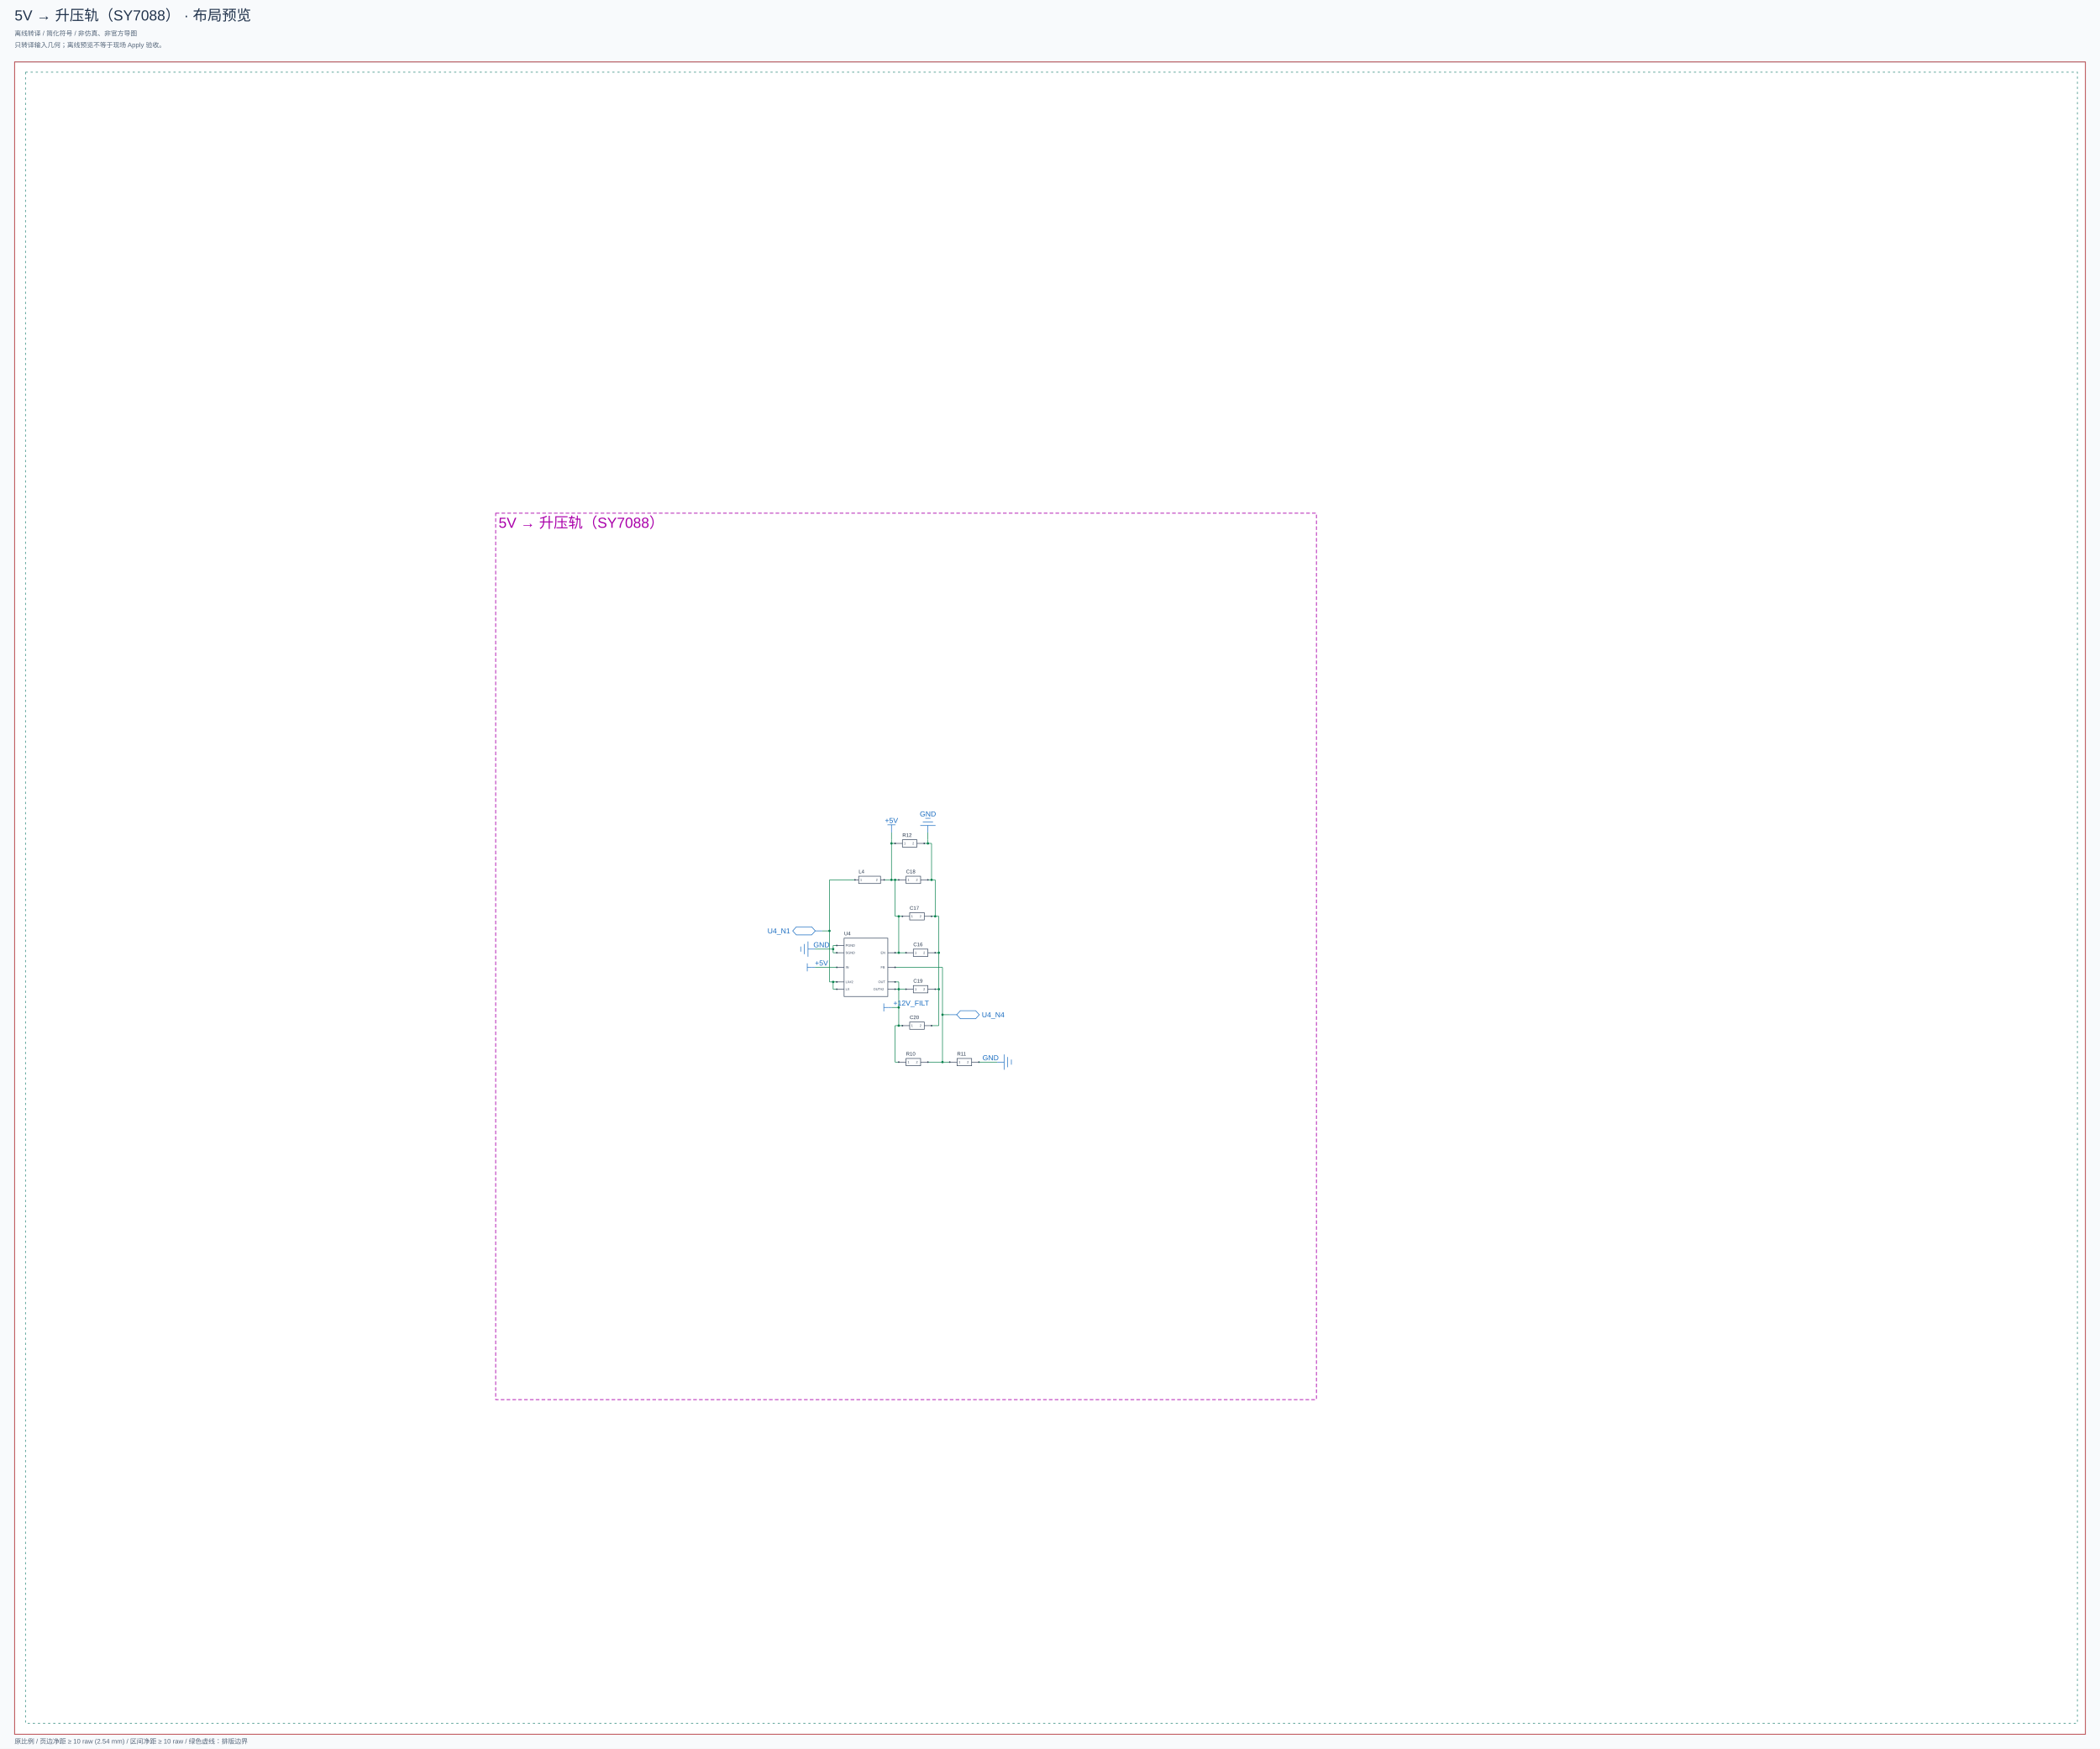
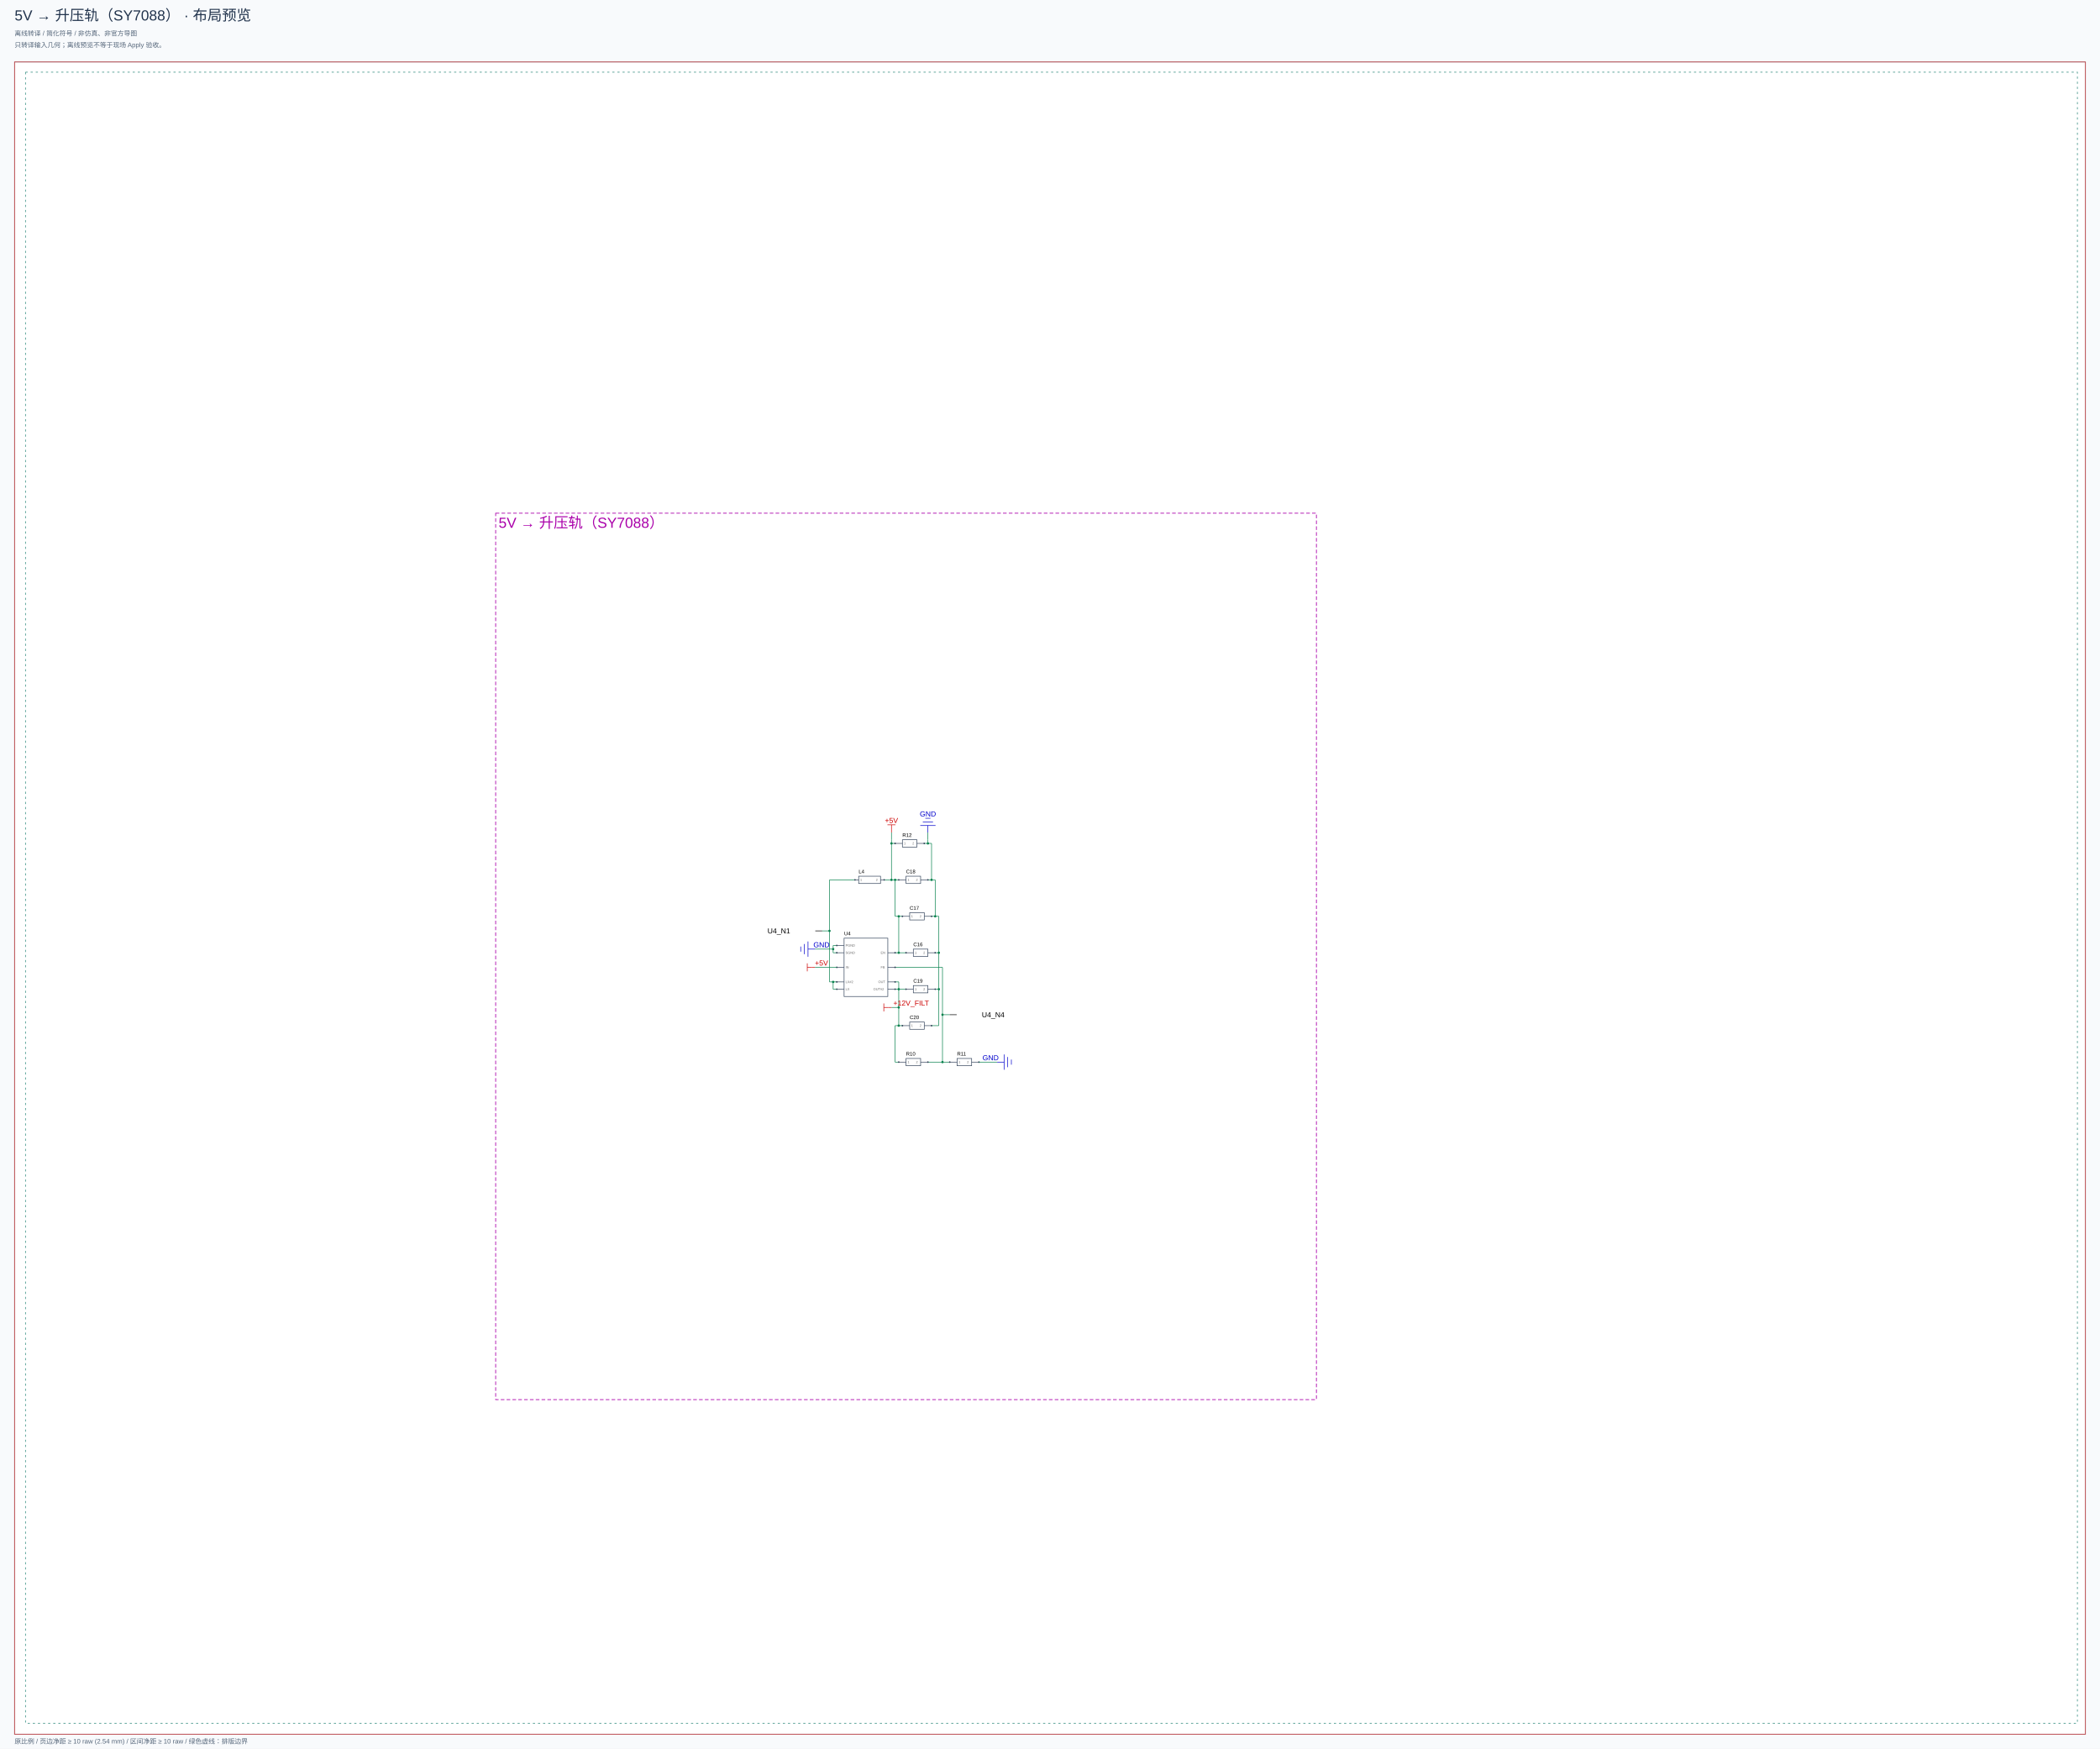
<svg xmlns="http://www.w3.org/2000/svg" width="5762" height="4798" viewBox="0 0 2881 2399">
  <rect width="100%" height="100%" fill="#f8fafc" />
  <g font-family="Arial,PingFang SC,sans-serif">
    <text x="20" y="28" font-size="20" fill="#22344d" text-anchor="start">5V → 升压轨（SY7088） · 布局预览</text>
    <text x="20" y="49" font-size="9" fill="#546579" text-anchor="start">离线转译 / 简化符号 / 非仿真、非官方导图</text>
    <text x="20" y="65" font-size="9" fill="#546579" text-anchor="start">只转译输入几何；离线预览不等于现场 Apply 验收。</text>
    <rect x="20" y="85" width="2841" height="2294" fill="white" stroke="#94a3b8" stroke-dasharray="" />
    <rect x="20" y="85" width="2841" height="2294" fill="none" stroke="#c74747" stroke-dasharray="" />
    <rect x="35" y="99" width="2815" height="2265" fill="none" stroke="#4a998e" stroke-dasharray="3 4" />
    <rect x="1457" y="1489" width="190" height="76" fill="#f8fafc" stroke="#94a3b8" />
    <text x="1463" y="1504" font-size="8" fill="#334155" text-anchor="start">SHEET M4</text>
    <text x="1463" y="1517" font-size="8" fill="#334155" text-anchor="start">REV A</text>
    <text x="1463" y="1530" font-size="8" fill="#334155" text-anchor="start">PAGE 1/1</text>
    <text x="1463" y="1543" font-size="8" fill="#334155" text-anchor="start">2026-11-06</text>
    <text x="1463" y="1556" font-size="8" fill="#334155" text-anchor="start">EasyCirq</text>
    <text x="20" y="2392" font-size="9" fill="#546579" text-anchor="start">原比例 / 页边净距 ≥ 10 raw (2.54 mm) / 区间净距 ≥ 10 raw / 绿色虚线：排版边界</text>
    <rect x="680" y="704" width="1126" height="1216" fill="white" stroke="#aa00aa" stroke-dasharray="5 3" />
    <text x="684" y="724" font-size="20" fill="#aa00aa" text-anchor="start">5V → 升压轨（SY7088）</text>
    <path d="M1143 1347 L1143 1357" fill="none" stroke="#07814d" stroke-width="0.8" />
    <path d="M1143 1357 L1148 1357" fill="none" stroke="#07814d" stroke-width="0.8" />
    <path d="M1173 1207 L1138 1207" fill="none" stroke="#07814d" stroke-width="0.8" />
    <path d="M1138 1207 L1138 1347" fill="none" stroke="#07814d" stroke-width="0.8" />
    <path d="M1138 1347 L1143 1347" fill="none" stroke="#07814d" stroke-width="0.8" />
    <path d="M1143 1347 L1148 1347" fill="none" stroke="#07814d" stroke-width="0.8" />
    <path d="M1303 1457 L1293 1457" fill="none" stroke="#07814d" stroke-width="0.8" />
    <path d="M1293 1457 L1273 1457" fill="none" stroke="#07814d" stroke-width="0.8" />
    <path d="M1228 1327 L1293 1327" fill="none" stroke="#07814d" stroke-width="0.8" />
    <path d="M1293 1327 L1293 1457" fill="none" stroke="#07814d" stroke-width="0.8" />
    <path d="M1143 1297 L1148 1297" fill="none" stroke="#07814d" stroke-width="0.8" />
    <path d="M1283 1307 L1288 1307" fill="none" stroke="#07814d" stroke-width="0.8" />
    <path d="M1283 1207 L1283 1257" fill="none" stroke="#07814d" stroke-width="0.8" />
    <path d="M1278 1257 L1283 1257" fill="none" stroke="#07814d" stroke-width="0.8" />
    <path d="M1283 1257 L1288 1257" fill="none" stroke="#07814d" stroke-width="0.8" />
    <path d="M1278 1407 L1288 1407" fill="none" stroke="#07814d" stroke-width="0.8" />
    <path d="M1288 1407 L1288 1357" fill="none" stroke="#07814d" stroke-width="0.8" />
    <path d="M1288 1357 L1288 1307" fill="none" stroke="#07814d" stroke-width="0.8" />
    <path d="M1288 1307 L1288 1257" fill="none" stroke="#07814d" stroke-width="0.8" />
    <path d="M1283 1357 L1288 1357" fill="none" stroke="#07814d" stroke-width="0.8" />
    <path d="M1278 1157 L1278 1207" fill="none" stroke="#07814d" stroke-width="0.8" />
    <path d="M1273 1207 L1278 1207" fill="none" stroke="#07814d" stroke-width="0.8" />
    <path d="M1278 1207 L1283 1207" fill="none" stroke="#07814d" stroke-width="0.8" />
    <path d="M1233 1347 L1228 1347" fill="none" stroke="#07814d" stroke-width="0.8" />
    <path d="M1233 1257 L1233 1307" fill="none" stroke="#07814d" stroke-width="0.8" />
    <path d="M1228 1307 L1233 1307" fill="none" stroke="#07814d" stroke-width="0.8" />
    <path d="M1233 1307 L1243 1307" fill="none" stroke="#07814d" stroke-width="0.8" />
    <path d="M1228 1207 L1228 1257" fill="none" stroke="#07814d" stroke-width="0.8" />
    <path d="M1228 1257 L1233 1257" fill="none" stroke="#07814d" stroke-width="0.8" />
    <path d="M1233 1257 L1238 1257" fill="none" stroke="#07814d" stroke-width="0.8" />
    <path d="M1213 1207 L1223 1207" fill="none" stroke="#07814d" stroke-width="0.8" />
    <path d="M1223 1207 L1228 1207" fill="none" stroke="#07814d" stroke-width="0.8" />
    <path d="M1228 1207 L1233 1207" fill="none" stroke="#07814d" stroke-width="0.8" />
    <path d="M1233 1457 L1228 1457" fill="none" stroke="#07814d" stroke-width="0.8" />
    <path d="M1228 1457 L1228 1407" fill="none" stroke="#07814d" stroke-width="0.8" />
    <path d="M1228 1407 L1233 1407" fill="none" stroke="#07814d" stroke-width="0.8" />
    <path d="M1233 1407 L1238 1407" fill="none" stroke="#07814d" stroke-width="0.8" />
    <path d="M1143 1307 L1148 1307" fill="none" stroke="#07814d" stroke-width="0.8" />
    <path d="M1143 1307 L1143 1297" fill="none" stroke="#07814d" stroke-width="0.8" />
    <path d="M1268 1157 L1273 1157" fill="none" stroke="#07814d" stroke-width="0.8" />
    <path d="M1273 1157 L1278 1157" fill="none" stroke="#07814d" stroke-width="0.8" />
    <path d="M1273 1157 L1273 1152" fill="none" stroke="#07814d" stroke-width="0.8" />
    <path d="M1223 1157 L1228 1157" fill="none" stroke="#07814d" stroke-width="0.8" />
    <path d="M1223 1207 L1223 1157" fill="none" stroke="#07814d" stroke-width="0.8" />
    <path d="M1223 1157 L1223 1152" fill="none" stroke="#07814d" stroke-width="0.8" />
    <path d="M1228 1357 L1233 1357" fill="none" stroke="#07814d" stroke-width="0.8" />
    <path d="M1233 1357 L1243 1357" fill="none" stroke="#07814d" stroke-width="0.8" />
    <path d="M1233 1407 L1233 1357" fill="none" stroke="#07814d" stroke-width="0.8" />
    <path d="M1233 1357 L1233 1347" fill="none" stroke="#07814d" stroke-width="0.8" />
    <rect x="1158" y="1287" width="60" height="80" fill="white" stroke="#34445b" stroke-width="0.8" />
-     <text x="1158" y="1283" font-size="7" fill="#24344a" text-anchor="start">U4</text>
+     <text x="1158" y="1283" font-size="7" fill="#000000" text-anchor="start">U4</text>
    <path d="M1218 1307 L1228 1307" fill="none" stroke="#34445b" stroke-width="0.8" />
-     <text x="1208.25" y="1308.5" font-size="4.5" fill="#34445b" text-anchor="start">EN</text>
+     <text x="1208.25" y="1308.5" font-size="4.5" fill="#666666" text-anchor="start">EN</text>
    <circle cx="1228" cy="1307" r="1.1" fill="#34445b" />
    <path d="M1218 1327 L1228 1327" fill="none" stroke="#34445b" stroke-width="0.8" />
-     <text x="1208.25" y="1328.5" font-size="4.5" fill="#34445b" text-anchor="start">FB</text>
+     <text x="1208.25" y="1328.5" font-size="4.5" fill="#666666" text-anchor="start">FB</text>
    <circle cx="1228" cy="1327" r="1.1" fill="#34445b" />
    <path d="M1158 1327 L1148 1327" fill="none" stroke="#34445b" stroke-width="0.8" />
-     <text x="1160" y="1328.5" font-size="4.5" fill="#34445b" text-anchor="start">IN</text>
+     <text x="1160" y="1328.5" font-size="4.5" fill="#666666" text-anchor="start">IN</text>
    <circle cx="1148" cy="1327" r="1.1" fill="#34445b" />
    <path d="M1158 1357 L1148 1357" fill="none" stroke="#34445b" stroke-width="0.8" />
-     <text x="1160" y="1358.5" font-size="4.5" fill="#34445b" text-anchor="start">LX</text>
+     <text x="1160" y="1358.5" font-size="4.5" fill="#666666" text-anchor="start">LX</text>
    <circle cx="1148" cy="1357" r="1.1" fill="#34445b" />
    <path d="M1158 1347 L1148 1347" fill="none" stroke="#34445b" stroke-width="0.8" />
-     <text x="1160" y="1348.5" font-size="4.5" fill="#34445b" text-anchor="start">LX#2</text>
+     <text x="1160" y="1348.5" font-size="4.5" fill="#666666" text-anchor="start">LX#2</text>
    <circle cx="1148" cy="1347" r="1.1" fill="#34445b" />
    <path d="M1218 1347 L1228 1347" fill="none" stroke="#34445b" stroke-width="0.8" />
-     <text x="1204.875" y="1348.5" font-size="4.5" fill="#34445b" text-anchor="start">OUT</text>
+     <text x="1204.875" y="1348.5" font-size="4.5" fill="#666666" text-anchor="start">OUT</text>
    <circle cx="1228" cy="1347" r="1.1" fill="#34445b" />
    <path d="M1218 1357 L1228 1357" fill="none" stroke="#34445b" stroke-width="0.8" />
-     <text x="1198.125" y="1358.5" font-size="4.5" fill="#34445b" text-anchor="start">OUT#2</text>
+     <text x="1198.125" y="1358.5" font-size="4.5" fill="#666666" text-anchor="start">OUT#2</text>
    <circle cx="1228" cy="1357" r="1.1" fill="#34445b" />
    <path d="M1158 1297 L1148 1297" fill="none" stroke="#34445b" stroke-width="0.8" />
-     <text x="1160" y="1298.5" font-size="4.5" fill="#34445b" text-anchor="start">PGND</text>
+     <text x="1160" y="1298.5" font-size="4.5" fill="#666666" text-anchor="start">PGND</text>
    <circle cx="1148" cy="1297" r="1.1" fill="#34445b" />
    <path d="M1158 1307 L1148 1307" fill="none" stroke="#34445b" stroke-width="0.8" />
-     <text x="1160" y="1308.5" font-size="4.5" fill="#34445b" text-anchor="start">SGND</text>
+     <text x="1160" y="1308.5" font-size="4.5" fill="#666666" text-anchor="start">SGND</text>
    <circle cx="1148" cy="1307" r="1.1" fill="#34445b" />
    <rect x="1253" y="1302" width="20" height="10" fill="white" stroke="#34445b" stroke-width="0.8" />
-     <text x="1253" y="1298" font-size="7" fill="#24344a" text-anchor="start">C16</text>
+     <text x="1253" y="1298" font-size="7" fill="#000000" text-anchor="start">C16</text>
    <path d="M1253 1307 L1243 1307" fill="none" stroke="#34445b" stroke-width="0.8" />
-     <text x="1255" y="1308.5" font-size="4.5" fill="#34445b" text-anchor="start">1</text>
+     <text x="1255" y="1308.5" font-size="4.5" fill="#666666" text-anchor="start">1</text>
    <circle cx="1243" cy="1307" r="1.1" fill="#34445b" />
    <path d="M1273 1307 L1283 1307" fill="none" stroke="#34445b" stroke-width="0.8" />
-     <text x="1266.625" y="1308.5" font-size="4.5" fill="#34445b" text-anchor="start">2</text>
+     <text x="1266.625" y="1308.5" font-size="4.5" fill="#666666" text-anchor="start">2</text>
    <circle cx="1283" cy="1307" r="1.1" fill="#34445b" />
    <rect x="1248" y="1252" width="20" height="10" fill="white" stroke="#34445b" stroke-width="0.8" />
-     <text x="1248" y="1248" font-size="7" fill="#24344a" text-anchor="start">C17</text>
+     <text x="1248" y="1248" font-size="7" fill="#000000" text-anchor="start">C17</text>
    <path d="M1248 1257 L1238 1257" fill="none" stroke="#34445b" stroke-width="0.8" />
-     <text x="1250" y="1258.5" font-size="4.5" fill="#34445b" text-anchor="start">1</text>
+     <text x="1250" y="1258.5" font-size="4.5" fill="#666666" text-anchor="start">1</text>
    <circle cx="1238" cy="1257" r="1.1" fill="#34445b" />
    <path d="M1268 1257 L1278 1257" fill="none" stroke="#34445b" stroke-width="0.8" />
-     <text x="1261.625" y="1258.5" font-size="4.5" fill="#34445b" text-anchor="start">2</text>
+     <text x="1261.625" y="1258.5" font-size="4.5" fill="#666666" text-anchor="start">2</text>
    <circle cx="1278" cy="1257" r="1.1" fill="#34445b" />
    <rect x="1243" y="1202" width="20" height="10" fill="white" stroke="#34445b" stroke-width="0.8" />
-     <text x="1243" y="1198" font-size="7" fill="#24344a" text-anchor="start">C18</text>
+     <text x="1243" y="1198" font-size="7" fill="#000000" text-anchor="start">C18</text>
    <path d="M1243 1207 L1233 1207" fill="none" stroke="#34445b" stroke-width="0.8" />
-     <text x="1245" y="1208.5" font-size="4.5" fill="#34445b" text-anchor="start">1</text>
+     <text x="1245" y="1208.5" font-size="4.5" fill="#666666" text-anchor="start">1</text>
    <circle cx="1233" cy="1207" r="1.1" fill="#34445b" />
    <path d="M1263 1207 L1273 1207" fill="none" stroke="#34445b" stroke-width="0.8" />
-     <text x="1256.625" y="1208.5" font-size="4.5" fill="#34445b" text-anchor="start">2</text>
+     <text x="1256.625" y="1208.5" font-size="4.5" fill="#666666" text-anchor="start">2</text>
    <circle cx="1273" cy="1207" r="1.1" fill="#34445b" />
    <rect x="1253" y="1352" width="20" height="10" fill="white" stroke="#34445b" stroke-width="0.8" />
-     <text x="1253" y="1348" font-size="7" fill="#24344a" text-anchor="start">C19</text>
+     <text x="1253" y="1348" font-size="7" fill="#000000" text-anchor="start">C19</text>
    <path d="M1253 1357 L1243 1357" fill="none" stroke="#34445b" stroke-width="0.8" />
-     <text x="1255" y="1358.5" font-size="4.5" fill="#34445b" text-anchor="start">1</text>
+     <text x="1255" y="1358.5" font-size="4.5" fill="#666666" text-anchor="start">1</text>
    <circle cx="1243" cy="1357" r="1.1" fill="#34445b" />
    <path d="M1273 1357 L1283 1357" fill="none" stroke="#34445b" stroke-width="0.8" />
-     <text x="1266.625" y="1358.5" font-size="4.5" fill="#34445b" text-anchor="start">2</text>
+     <text x="1266.625" y="1358.5" font-size="4.5" fill="#666666" text-anchor="start">2</text>
    <circle cx="1283" cy="1357" r="1.1" fill="#34445b" />
    <rect x="1248" y="1402" width="20" height="10" fill="white" stroke="#34445b" stroke-width="0.8" />
-     <text x="1248" y="1398" font-size="7" fill="#24344a" text-anchor="start">C20</text>
+     <text x="1248" y="1398" font-size="7" fill="#000000" text-anchor="start">C20</text>
    <path d="M1248 1407 L1238 1407" fill="none" stroke="#34445b" stroke-width="0.8" />
-     <text x="1250" y="1408.5" font-size="4.5" fill="#34445b" text-anchor="start">1</text>
+     <text x="1250" y="1408.5" font-size="4.5" fill="#666666" text-anchor="start">1</text>
    <circle cx="1238" cy="1407" r="1.1" fill="#34445b" />
    <path d="M1268 1407 L1278 1407" fill="none" stroke="#34445b" stroke-width="0.8" />
-     <text x="1261.625" y="1408.5" font-size="4.5" fill="#34445b" text-anchor="start">2</text>
+     <text x="1261.625" y="1408.5" font-size="4.5" fill="#666666" text-anchor="start">2</text>
    <circle cx="1278" cy="1407" r="1.1" fill="#34445b" />
    <rect x="1238" y="1152" width="20" height="10" fill="white" stroke="#34445b" stroke-width="0.8" />
-     <text x="1238" y="1148" font-size="7" fill="#24344a" text-anchor="start">R12</text>
+     <text x="1238" y="1148" font-size="7" fill="#000000" text-anchor="start">R12</text>
    <path d="M1238 1157 L1228 1157" fill="none" stroke="#34445b" stroke-width="0.8" />
-     <text x="1240" y="1158.5" font-size="4.5" fill="#34445b" text-anchor="start">1</text>
+     <text x="1240" y="1158.5" font-size="4.5" fill="#666666" text-anchor="start">1</text>
    <circle cx="1228" cy="1157" r="1.1" fill="#34445b" />
    <path d="M1258 1157 L1268 1157" fill="none" stroke="#34445b" stroke-width="0.8" />
-     <text x="1251.625" y="1158.5" font-size="4.5" fill="#34445b" text-anchor="start">2</text>
+     <text x="1251.625" y="1158.5" font-size="4.5" fill="#666666" text-anchor="start">2</text>
    <circle cx="1268" cy="1157" r="1.1" fill="#34445b" />
    <rect x="1178" y="1202" width="30" height="10" fill="white" stroke="#34445b" stroke-width="0.8" />
-     <text x="1178" y="1198" font-size="7" fill="#24344a" text-anchor="start">L4</text>
+     <text x="1178" y="1198" font-size="7" fill="#000000" text-anchor="start">L4</text>
    <path d="M1178 1207 L1173 1207" fill="none" stroke="#34445b" stroke-width="0.8" />
-     <text x="1180" y="1208.5" font-size="4.5" fill="#34445b" text-anchor="start">1</text>
+     <text x="1180" y="1208.5" font-size="4.5" fill="#666666" text-anchor="start">1</text>
    <circle cx="1173" cy="1207" r="1.1" fill="#34445b" />
    <path d="M1208 1207 L1213 1207" fill="none" stroke="#34445b" stroke-width="0.8" />
-     <text x="1201.625" y="1208.5" font-size="4.5" fill="#34445b" text-anchor="start">2</text>
+     <text x="1201.625" y="1208.5" font-size="4.5" fill="#666666" text-anchor="start">2</text>
    <circle cx="1213" cy="1207" r="1.1" fill="#34445b" />
    <rect x="1243" y="1452" width="20" height="10" fill="white" stroke="#34445b" stroke-width="0.8" />
-     <text x="1243" y="1448" font-size="7" fill="#24344a" text-anchor="start">R10</text>
+     <text x="1243" y="1448" font-size="7" fill="#000000" text-anchor="start">R10</text>
    <path d="M1243 1457 L1233 1457" fill="none" stroke="#34445b" stroke-width="0.8" />
-     <text x="1245" y="1458.5" font-size="4.5" fill="#34445b" text-anchor="start">1</text>
+     <text x="1245" y="1458.5" font-size="4.5" fill="#666666" text-anchor="start">1</text>
    <circle cx="1233" cy="1457" r="1.1" fill="#34445b" />
    <path d="M1263 1457 L1273 1457" fill="none" stroke="#34445b" stroke-width="0.8" />
-     <text x="1256.625" y="1458.5" font-size="4.5" fill="#34445b" text-anchor="start">2</text>
+     <text x="1256.625" y="1458.5" font-size="4.5" fill="#666666" text-anchor="start">2</text>
    <circle cx="1273" cy="1457" r="1.1" fill="#34445b" />
    <rect x="1313" y="1452" width="20" height="10" fill="white" stroke="#34445b" stroke-width="0.8" />
-     <text x="1313" y="1448" font-size="7" fill="#24344a" text-anchor="start">R11</text>
+     <text x="1313" y="1448" font-size="7" fill="#000000" text-anchor="start">R11</text>
    <path d="M1313 1457 L1303 1457" fill="none" stroke="#34445b" stroke-width="0.8" />
-     <text x="1315" y="1458.5" font-size="4.5" fill="#34445b" text-anchor="start">1</text>
+     <text x="1315" y="1458.5" font-size="4.5" fill="#666666" text-anchor="start">1</text>
    <circle cx="1303" cy="1457" r="1.1" fill="#34445b" />
    <path d="M1333 1457 L1343 1457" fill="none" stroke="#34445b" stroke-width="0.8" />
-     <text x="1326.625" y="1458.5" font-size="4.5" fill="#34445b" text-anchor="start">2</text>
+     <text x="1326.625" y="1458.5" font-size="4.5" fill="#666666" text-anchor="start">2</text>
    <circle cx="1343" cy="1457" r="1.1" fill="#34445b" />
    <path d="M1143 1302 L1118 1302" fill="none" stroke="#07814d" stroke-width="0.8" />
-     <path d="M1118 1302 L1108.5 1302" fill="none" stroke="#176bc0" stroke-width="0.8" />
-     <path d="M1108.5 1291.5 L1108.5 1312.5" fill="none" stroke="#176bc0" stroke-width="0.8" />
-     <path d="M1103.5 1295 L1103.5 1309" fill="none" stroke="#176bc0" stroke-width="0.8" />
-     <path d="M1098.5 1298.5 L1098.5 1305.5" fill="none" stroke="#176bc0" stroke-width="0.8" />
-     <text class="marker-name" transform="translate(1127 1296) rotate(0)" y="3.5" text-anchor="middle" font-size="10" textLength="16" lengthAdjust="spacingAndGlyphs" fill="#176bc0">GND</text>
+     <path d="M1118 1302 L1108.5 1302" fill="none" stroke="#0000CC" stroke-width="0.8" />
+     <path d="M1108.5 1291.5 L1108.5 1312.5" fill="none" stroke="#0000CC" stroke-width="0.8" />
+     <path d="M1103.5 1295 L1103.5 1309" fill="none" stroke="#0000CC" stroke-width="0.8" />
+     <path d="M1098.5 1298.5 L1098.5 1305.5" fill="none" stroke="#0000CC" stroke-width="0.8" />
+     <text class="marker-name" transform="translate(1127 1296) rotate(0)" y="3.5" text-anchor="middle" font-size="10" textLength="16" lengthAdjust="spacingAndGlyphs" fill="#0000CC">GND</text>
    <path d="M1273 1152 L1273 1142" fill="none" stroke="#07814d" stroke-width="0.8" />
-     <path d="M1273 1142 L1273 1132.5" fill="none" stroke="#176bc0" stroke-width="0.8" />
-     <path d="M1283.5 1132.5 L1262.5 1132.5" fill="none" stroke="#176bc0" stroke-width="0.8" />
-     <path d="M1280 1127.5 L1266 1127.5" fill="none" stroke="#176bc0" stroke-width="0.8" />
-     <path d="M1276.5 1122.5 L1269.5 1122.5" fill="none" stroke="#176bc0" stroke-width="0.8" />
-     <text class="marker-name" transform="translate(1273 1116.5) rotate(0)" y="3.5" text-anchor="middle" font-size="10" textLength="16" lengthAdjust="spacingAndGlyphs" fill="#176bc0">GND</text>
+     <path d="M1273 1142 L1273 1132.5" fill="none" stroke="#0000CC" stroke-width="0.8" />
+     <path d="M1283.5 1132.5 L1262.5 1132.5" fill="none" stroke="#0000CC" stroke-width="0.8" />
+     <path d="M1280 1127.5 L1266 1127.5" fill="none" stroke="#0000CC" stroke-width="0.8" />
+     <path d="M1276.5 1122.5 L1269.5 1122.5" fill="none" stroke="#0000CC" stroke-width="0.8" />
+     <text class="marker-name" transform="translate(1273 1116.5) rotate(0)" y="3.5" text-anchor="middle" font-size="10" textLength="16" lengthAdjust="spacingAndGlyphs" fill="#0000CC">GND</text>
    <path d="M1343 1457 L1368 1457" fill="none" stroke="#07814d" stroke-width="0.8" />
-     <path d="M1368 1457 L1377.5 1457" fill="none" stroke="#176bc0" stroke-width="0.8" />
-     <path d="M1377.5 1467.5 L1377.5 1446.5" fill="none" stroke="#176bc0" stroke-width="0.8" />
-     <path d="M1382.5 1464 L1382.5 1450" fill="none" stroke="#176bc0" stroke-width="0.8" />
-     <path d="M1387.5 1460.5 L1387.5 1453.5" fill="none" stroke="#176bc0" stroke-width="0.8" />
-     <text class="marker-name" transform="translate(1359 1451) rotate(0)" y="3.5" text-anchor="middle" font-size="10" textLength="16" lengthAdjust="spacingAndGlyphs" fill="#176bc0">GND</text>
+     <path d="M1368 1457 L1377.5 1457" fill="none" stroke="#0000CC" stroke-width="0.8" />
+     <path d="M1377.5 1467.5 L1377.5 1446.5" fill="none" stroke="#0000CC" stroke-width="0.8" />
+     <path d="M1382.5 1464 L1382.5 1450" fill="none" stroke="#0000CC" stroke-width="0.8" />
+     <path d="M1387.5 1460.5 L1387.5 1453.5" fill="none" stroke="#0000CC" stroke-width="0.8" />
+     <text class="marker-name" transform="translate(1359 1451) rotate(0)" y="3.5" text-anchor="middle" font-size="10" textLength="16" lengthAdjust="spacingAndGlyphs" fill="#0000CC">GND</text>
    <path d="M1223 1152 L1223 1142" fill="none" stroke="#07814d" stroke-width="0.8" />
-     <path d="M1223 1142 L1223 1137.5" fill="none" stroke="#176bc0" stroke-width="0.8" />
-     <path d="M1223 1137.5 L1223 1131.5" fill="none" stroke="#176bc0" stroke-width="0.8" />
-     <path d="M1228.5 1131.5 L1217.5 1131.5" fill="none" stroke="#176bc0" stroke-width="0.8" />
-     <text class="marker-name" transform="translate(1223 1125.5) rotate(0)" y="3.5" text-anchor="middle" font-size="10" textLength="16" lengthAdjust="spacingAndGlyphs" fill="#176bc0">+5V</text>
+     <path d="M1223 1142 L1223 1137.5" fill="none" stroke="#CC0000" stroke-width="0.8" />
+     <path d="M1223 1137.5 L1223 1131.5" fill="none" stroke="#CC0000" stroke-width="0.8" />
+     <path d="M1228.5 1131.5 L1217.5 1131.5" fill="none" stroke="#CC0000" stroke-width="0.8" />
+     <text class="marker-name" transform="translate(1223 1125.5) rotate(0)" y="3.5" text-anchor="middle" font-size="10" textLength="16" lengthAdjust="spacingAndGlyphs" fill="#CC0000">+5V</text>
    <path d="M1148 1327 L1118 1327" fill="none" stroke="#07814d" stroke-width="0.8" />
-     <path d="M1118 1327 L1113.5 1327" fill="none" stroke="#176bc0" stroke-width="0.8" />
-     <path d="M1113.5 1327 L1107.5 1327" fill="none" stroke="#176bc0" stroke-width="0.8" />
-     <path d="M1107.5 1321.5 L1107.5 1332.5" fill="none" stroke="#176bc0" stroke-width="0.8" />
-     <text class="marker-name" transform="translate(1127 1321) rotate(0)" y="3.5" text-anchor="middle" font-size="10" textLength="16" lengthAdjust="spacingAndGlyphs" fill="#176bc0">+5V</text>
+     <path d="M1118 1327 L1113.5 1327" fill="none" stroke="#CC0000" stroke-width="0.8" />
+     <path d="M1113.5 1327 L1107.5 1327" fill="none" stroke="#CC0000" stroke-width="0.8" />
+     <path d="M1107.5 1321.5 L1107.5 1332.5" fill="none" stroke="#CC0000" stroke-width="0.8" />
+     <text class="marker-name" transform="translate(1127 1321) rotate(0)" y="3.5" text-anchor="middle" font-size="10" textLength="16" lengthAdjust="spacingAndGlyphs" fill="#CC0000">+5V</text>
    <path d="M1233 1382 L1223 1382" fill="none" stroke="#07814d" stroke-width="0.8" />
-     <path d="M1223 1382 L1218.5 1382" fill="none" stroke="#176bc0" stroke-width="0.8" />
-     <path d="M1218.5 1382 L1212.5 1382" fill="none" stroke="#176bc0" stroke-width="0.8" />
-     <path d="M1212.5 1376.5 L1212.5 1387.5" fill="none" stroke="#176bc0" stroke-width="0.8" />
-     <text class="marker-name" transform="translate(1250 1376) rotate(0)" y="3.5" text-anchor="middle" font-size="10" textLength="52" lengthAdjust="spacingAndGlyphs" fill="#176bc0">+12V_FILT</text>
+     <path d="M1223 1382 L1218.5 1382" fill="none" stroke="#CC0000" stroke-width="0.8" />
+     <path d="M1218.5 1382 L1212.5 1382" fill="none" stroke="#CC0000" stroke-width="0.8" />
+     <path d="M1212.5 1376.5 L1212.5 1387.5" fill="none" stroke="#CC0000" stroke-width="0.8" />
+     <text class="marker-name" transform="translate(1250 1376) rotate(0)" y="3.5" text-anchor="middle" font-size="10" textLength="52" lengthAdjust="spacingAndGlyphs" fill="#CC0000">+12V_FILT</text>
    <path d="M1293 1392 L1303 1392" fill="none" stroke="#07814d" stroke-width="0.8" />
-     <path d="M1303 1392 L1312.5 1392" fill="none" stroke="#176bc0" stroke-width="0.8" />
-     <polygon class="net-port" points="1312.5,1392 1317.5,1386.5 1338.5,1386.5 1343.5,1392 1338.5,1397.5 1317.5,1397.5 " fill="none" stroke="#176bc0" stroke-width="0.8" />
-     <text class="marker-name" transform="translate(1362.5 1392) rotate(0)" y="3.5" text-anchor="middle" font-size="10" textLength="36" lengthAdjust="spacingAndGlyphs" fill="#176bc0">U4_N4</text>
+     <path d="M1303 1392 L1312.5 1392" fill="none" stroke="#000000" stroke-width="0.8" />
+     <polygon class="net-port" points="1312.5,1392 1317.5,1386.5 1338.5,1386.5 1343.5,1392 1338.5,1397.5 1317.5,1397.5 " fill="none" stroke="%s" stroke-width="0.8" />#000000<text class="marker-name" transform="translate(1362.5 1392) rotate(0)" y="3.5" text-anchor="middle" font-size="10" textLength="36" lengthAdjust="spacingAndGlyphs" fill="#000000">U4_N4</text>
    <path d="M1138 1277 L1128 1277" fill="none" stroke="#07814d" stroke-width="0.8" />
-     <path d="M1128 1277 L1118.5 1277" fill="none" stroke="#176bc0" stroke-width="0.8" />
-     <polygon class="net-port" points="1118.5,1277 1113.5,1282.5 1092.5,1282.5 1087.5,1277 1092.5,1271.5 1113.5,1271.5 " fill="none" stroke="#176bc0" stroke-width="0.8" />
-     <text class="marker-name" transform="translate(1068.5 1277) rotate(0)" y="3.5" text-anchor="middle" font-size="10" textLength="36" lengthAdjust="spacingAndGlyphs" fill="#176bc0">U4_N1</text>
+     <path d="M1128 1277 L1118.5 1277" fill="none" stroke="#000000" stroke-width="0.8" />
+     <polygon class="net-port" points="1118.5,1277 1113.5,1282.5 1092.5,1282.5 1087.5,1277 1092.5,1271.5 1113.5,1271.5 " fill="none" stroke="%s" stroke-width="0.8" />#000000<text class="marker-name" transform="translate(1068.5 1277) rotate(0)" y="3.5" text-anchor="middle" font-size="10" textLength="36" lengthAdjust="spacingAndGlyphs" fill="#000000">U4_N1</text>
    <circle class="junction" cx="1138" cy="1277" r="1.6" fill="#07814d" />
    <circle class="junction" cx="1143" cy="1347" r="1.6" fill="#07814d" />
    <circle class="junction" cx="1143" cy="1302" r="1.6" fill="#07814d" />
    <circle class="junction" cx="1223" cy="1207" r="1.6" fill="#07814d" />
    <circle class="junction" cx="1223" cy="1157" r="1.6" fill="#07814d" />
    <circle class="junction" cx="1228" cy="1207" r="1.6" fill="#07814d" />
    <circle class="junction" cx="1233" cy="1407" r="1.6" fill="#07814d" />
    <circle class="junction" cx="1233" cy="1382" r="1.6" fill="#07814d" />
    <circle class="junction" cx="1233" cy="1357" r="1.6" fill="#07814d" />
    <circle class="junction" cx="1233" cy="1307" r="1.6" fill="#07814d" />
    <circle class="junction" cx="1233" cy="1257" r="1.6" fill="#07814d" />
    <circle class="junction" cx="1273" cy="1157" r="1.6" fill="#07814d" />
    <circle class="junction" cx="1278" cy="1207" r="1.6" fill="#07814d" />
    <circle class="junction" cx="1283" cy="1257" r="1.6" fill="#07814d" />
    <circle class="junction" cx="1288" cy="1357" r="1.6" fill="#07814d" />
    <circle class="junction" cx="1288" cy="1307" r="1.6" fill="#07814d" />
    <circle class="junction" cx="1293" cy="1457" r="1.6" fill="#07814d" />
    <circle class="junction" cx="1293" cy="1392" r="1.6" fill="#07814d" />
  </g>
</svg>
